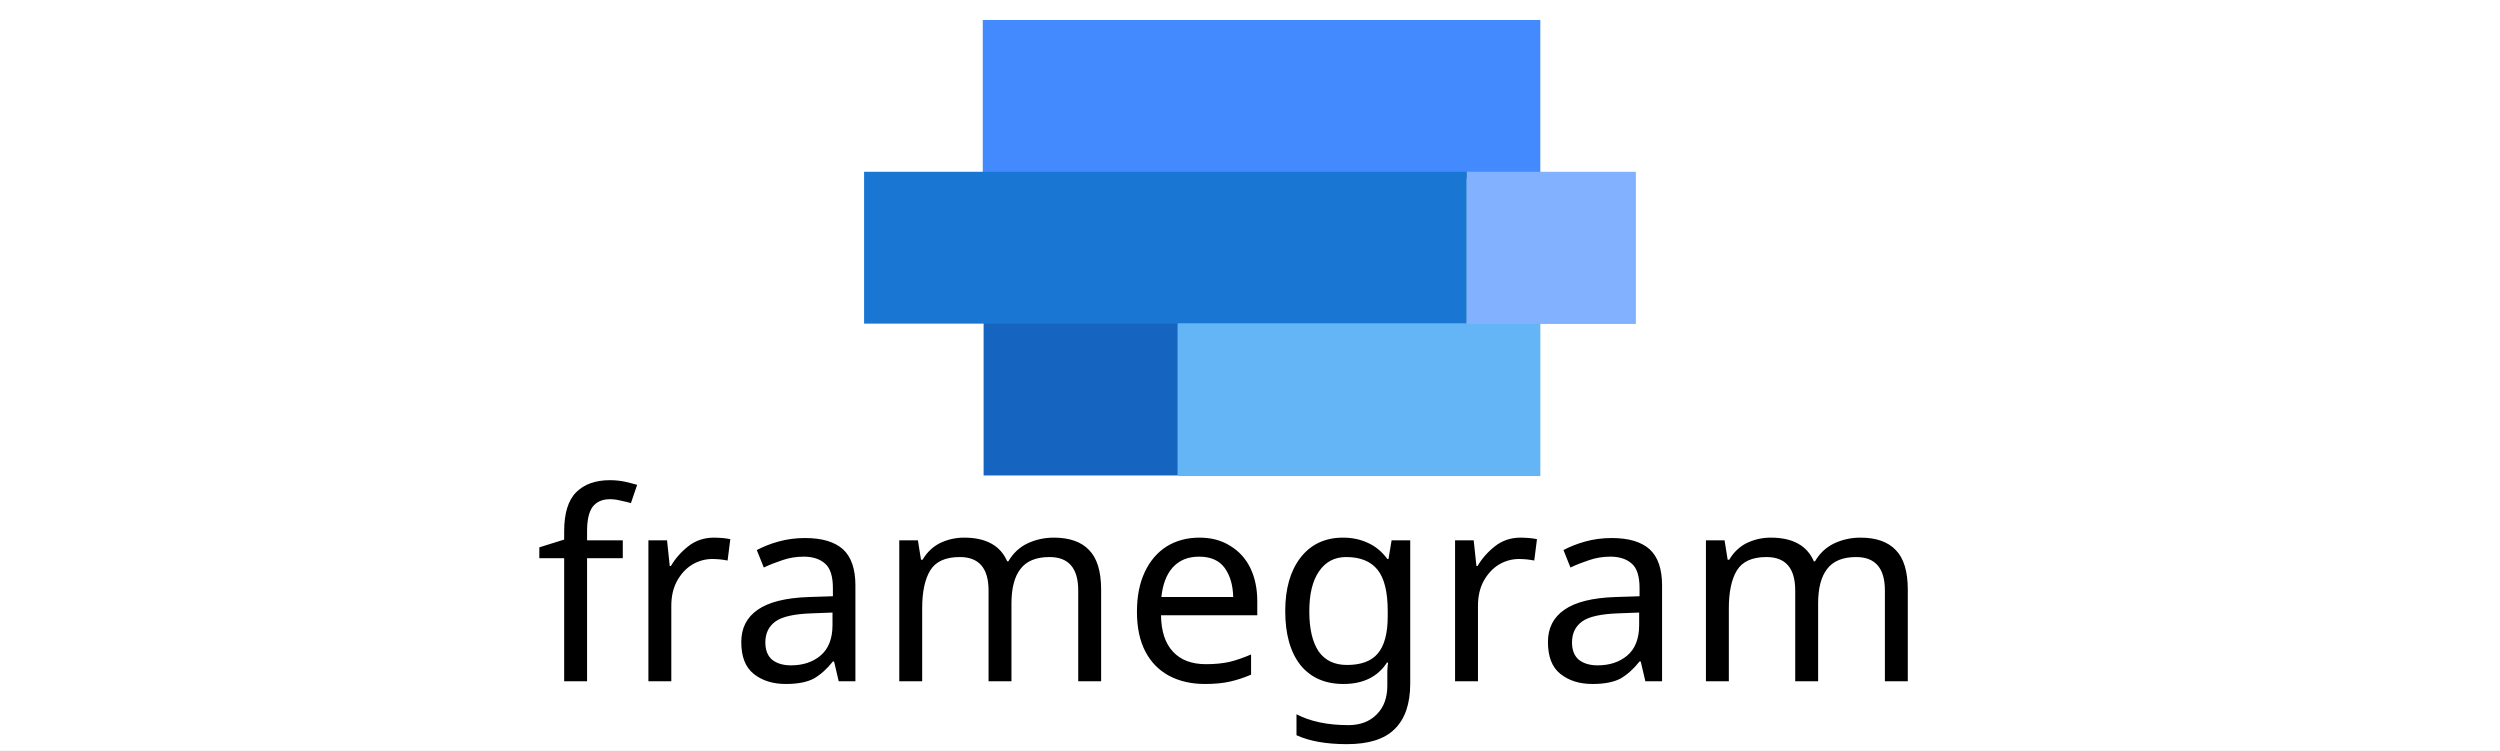
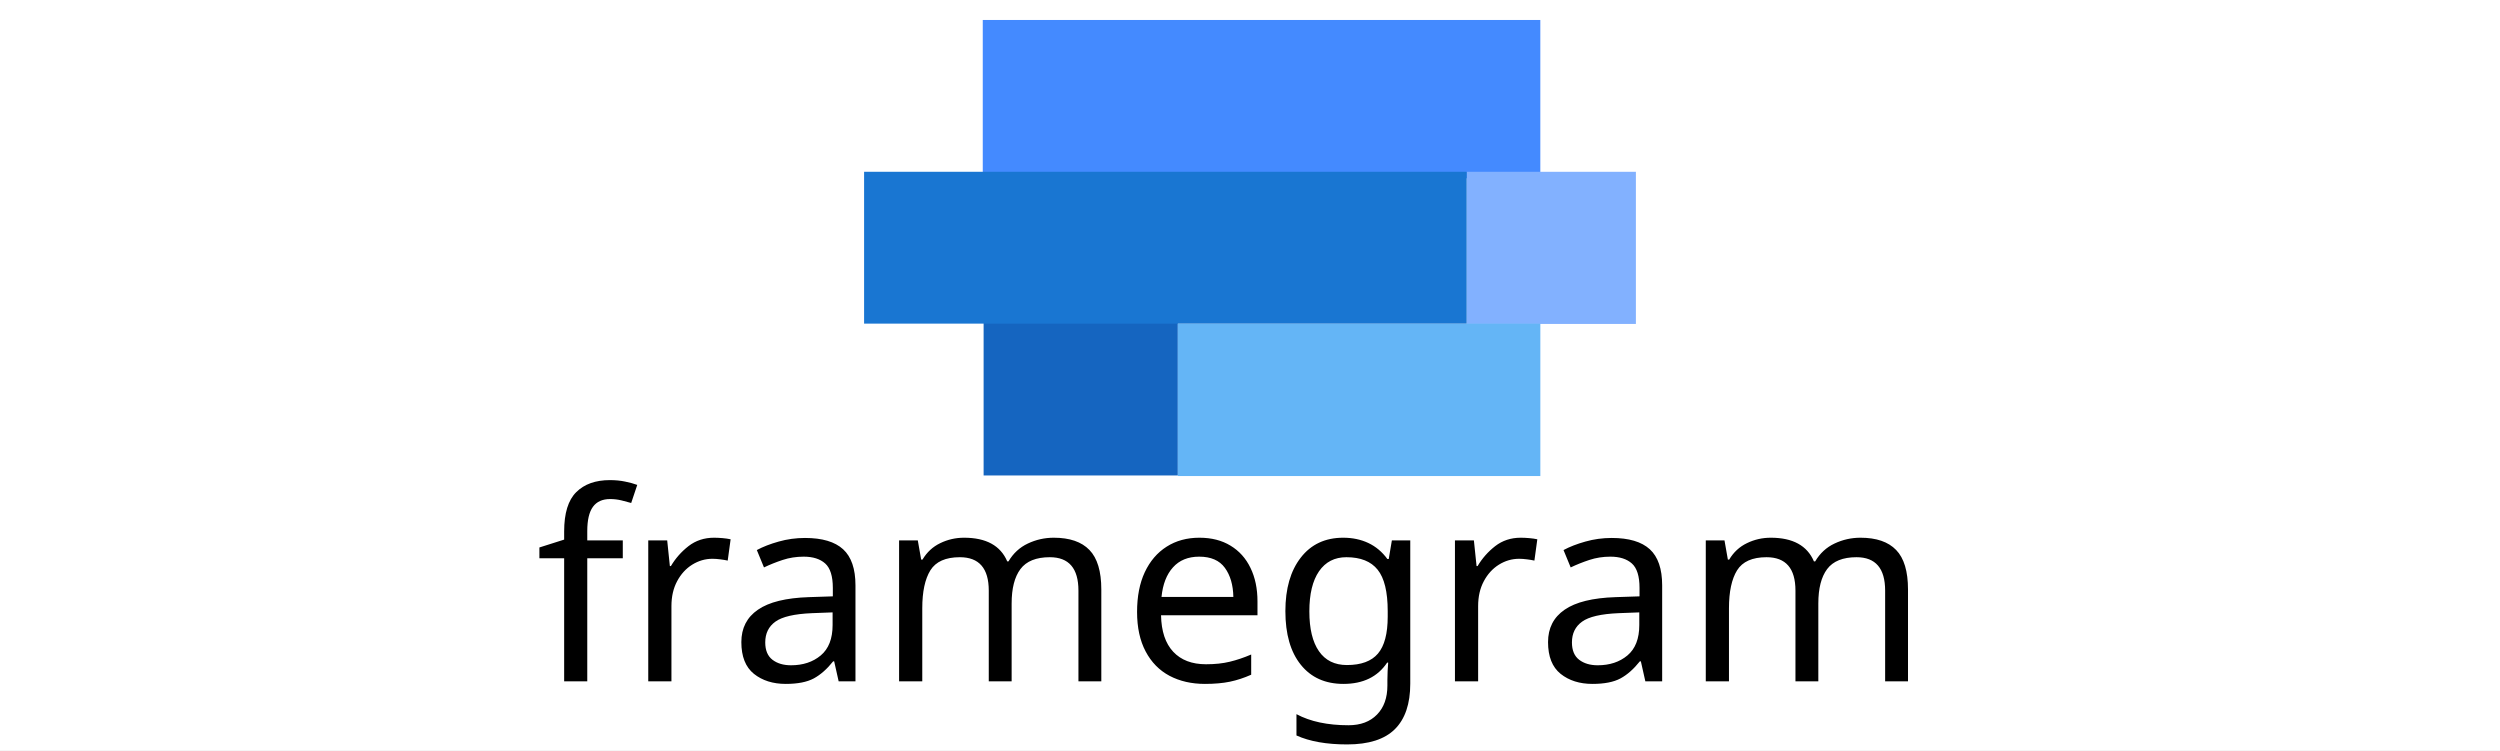
- <svg xmlns="http://www.w3.org/2000/svg" width="100.627mm" height="30.201mm" viewBox="0 0 100.627 30.201" version="1.1" id="svg8">
+ <svg xmlns="http://www.w3.org/2000/svg" width="497.013mm" height="149.17mm" viewBox="0 0 497.013 149.17" version="1.1" id="svg8">
  <defs id="defs2" />
-   <g id="layer1" transform="translate(3.579291,-40.7231)">
-     <rect style="fill:#ffffff;fill-opacity:1;stroke:none;stroke-width:0.518;stroke-miterlimit:4;stroke-dasharray:none;stroke-dashoffset:0;stroke-opacity:1" id="rect899" width="100.627" height="30.201" x="-3.579" y="40.723" />
-     <g id="g891" transform="translate(0.9328328)">
+   <g id="layer1" transform="translate(3.579291,78.24534)">
+     <rect style="fill:#ffffff;fill-opacity:1;stroke:none;stroke-width:2.558;stroke-miterlimit:4;stroke-dasharray:none;stroke-dashoffset:0;stroke-opacity:1" id="rect899" width="497.013" height="149.17" x="-3.579" y="-78.245" />
+     <g id="g891" transform="matrix(4.939162,0,0,4.939162,18.70682,-279.3833)">
      <rect y="41.527" x="35.045" height="6.372" width="22.442" id="rect815-3-7-5" style="fill:#448aff;fill-opacity:1;stroke:none;stroke-width:0.518;stroke-miterlimit:4;stroke-dasharray:none;stroke-dashoffset:0;stroke-opacity:1" />
      <rect y="47.638" x="54.523" height="6.124" width="6.811" id="rect815-3" style="fill:#82b1ff;fill-opacity:1;stroke:none;stroke-width:0.518;stroke-miterlimit:4;stroke-dasharray:none;stroke-dashoffset:0;stroke-opacity:1" />
      <rect y="52.97" x="35.079" height="6.891" width="7.818" id="rect815-3-6" style="fill:#1565c0;fill-opacity:1;stroke:none;stroke-width:0.518;stroke-miterlimit:4;stroke-dasharray:none;stroke-dashoffset:0;stroke-opacity:1" />
      <rect y="53.749" x="42.897" height="6.135" width="14.591" id="rect815-3-7" style="fill:#64b5f6;fill-opacity:1;stroke:none;stroke-width:0.518;stroke-miterlimit:4;stroke-dasharray:none;stroke-dashoffset:0;stroke-opacity:1" />
      <path id="rect815" transform="scale(0.2645833)" d="m 114.4,180.047 v 23.1 h 91.67 v -23.1 z" style="fill:#1976d2;fill-opacity:1;stroke:none;stroke-width:1.958;stroke-miterlimit:4;stroke-dasharray:none;stroke-dashoffset:0;stroke-opacity:1" />
    </g>
-     <text xml:space="preserve" style="font-style:normal;font-weight:normal;font-size:10.583px;line-height:1.25;font-family:sans-serif;text-align:start;letter-spacing:0px;word-spacing:0px;text-anchor:start;fill:#000000;fill-opacity:1;stroke:none;stroke-width:0.265" x="17.974" y="68.146" id="text884">
-       <tspan id="tspan882" x="17.974" y="68.146" style="font-style:normal;font-variant:normal;font-weight:normal;font-stretch:normal;font-family:'Fira Mono for Powerline';-inkscape-font-specification:'Fira Mono for Powerline';text-align:start;text-anchor:start;stroke-width:0.265">framegram</tspan>
+     <text xml:space="preserve" style="font-style:normal;font-weight:normal;font-size:52.273px;line-height:1.25;font-family:sans-serif;text-align:start;letter-spacing:0px;word-spacing:0px;text-anchor:start;fill:#000000;fill-opacity:1;stroke:none;stroke-width:1.307" x="102.876" y="57.203" id="text884">
+       <tspan id="tspan882" x="102.876" y="57.203" style="font-style:normal;font-variant:normal;font-weight:normal;font-stretch:normal;font-family:'Fira Mono for Powerline';-inkscape-font-specification:'Fira Mono for Powerline';text-align:start;text-anchor:start;stroke-width:1.307">framegram</tspan>
    </text>
  </g>
</svg>
